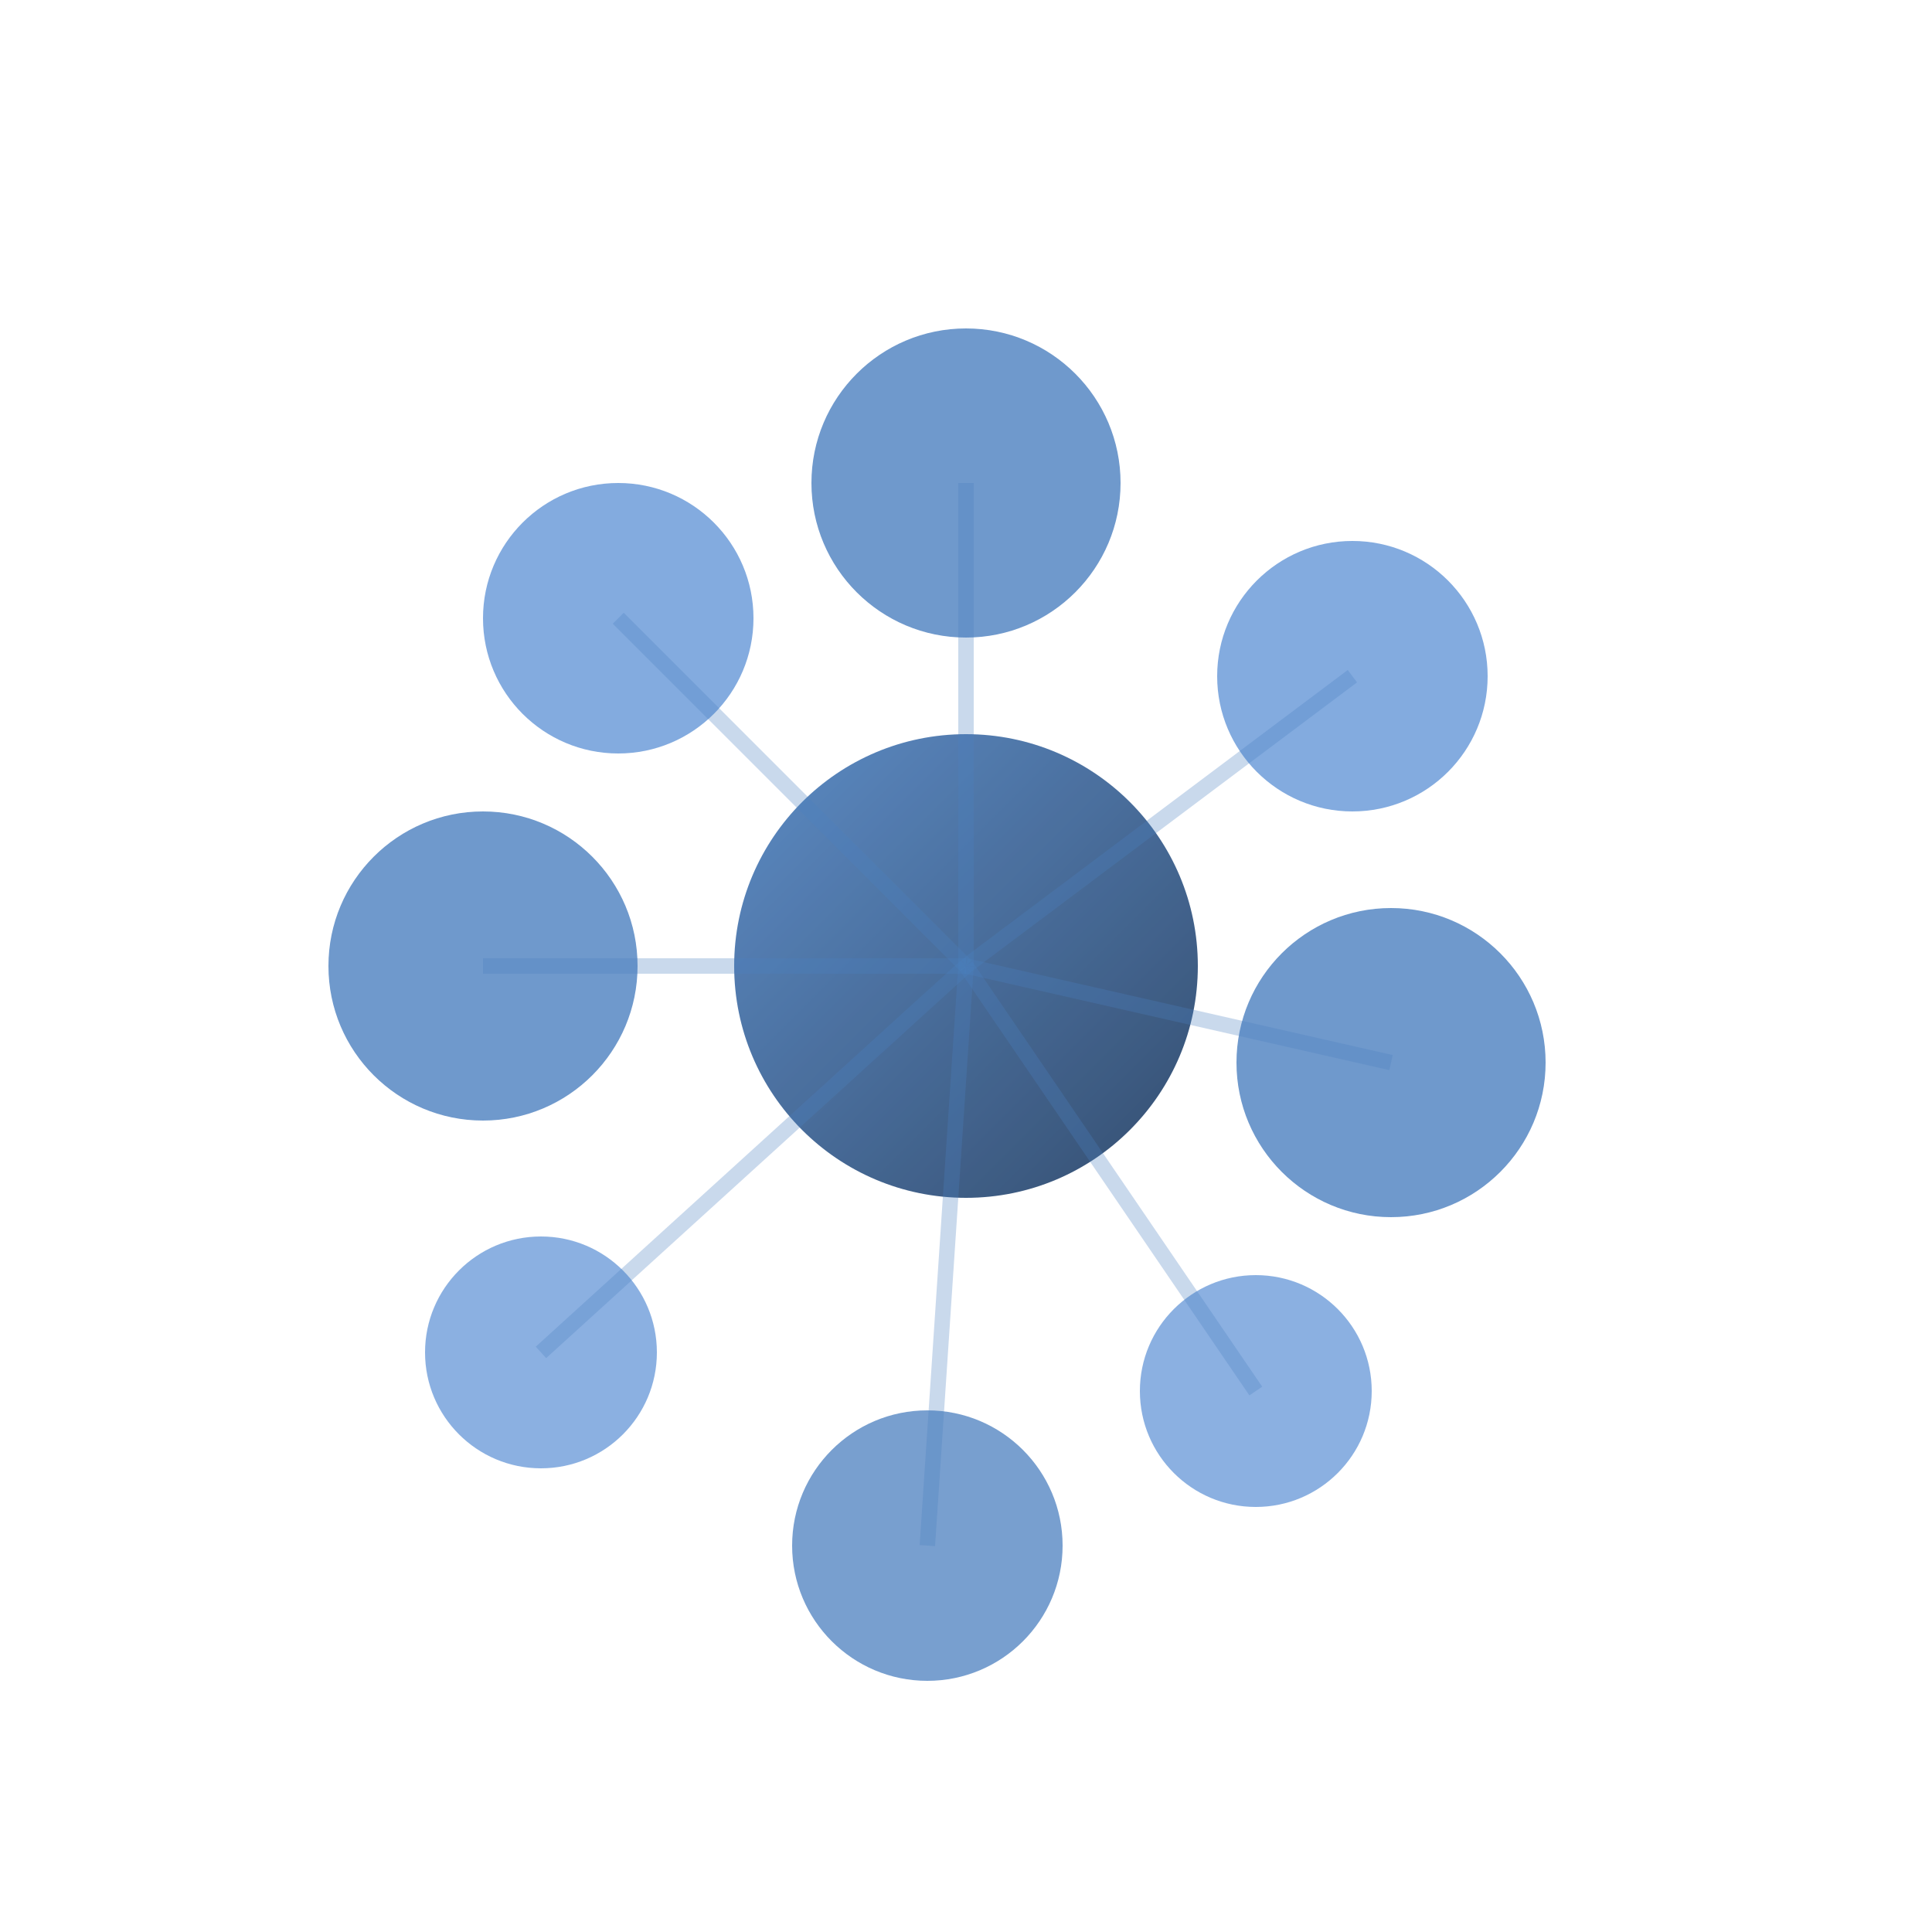
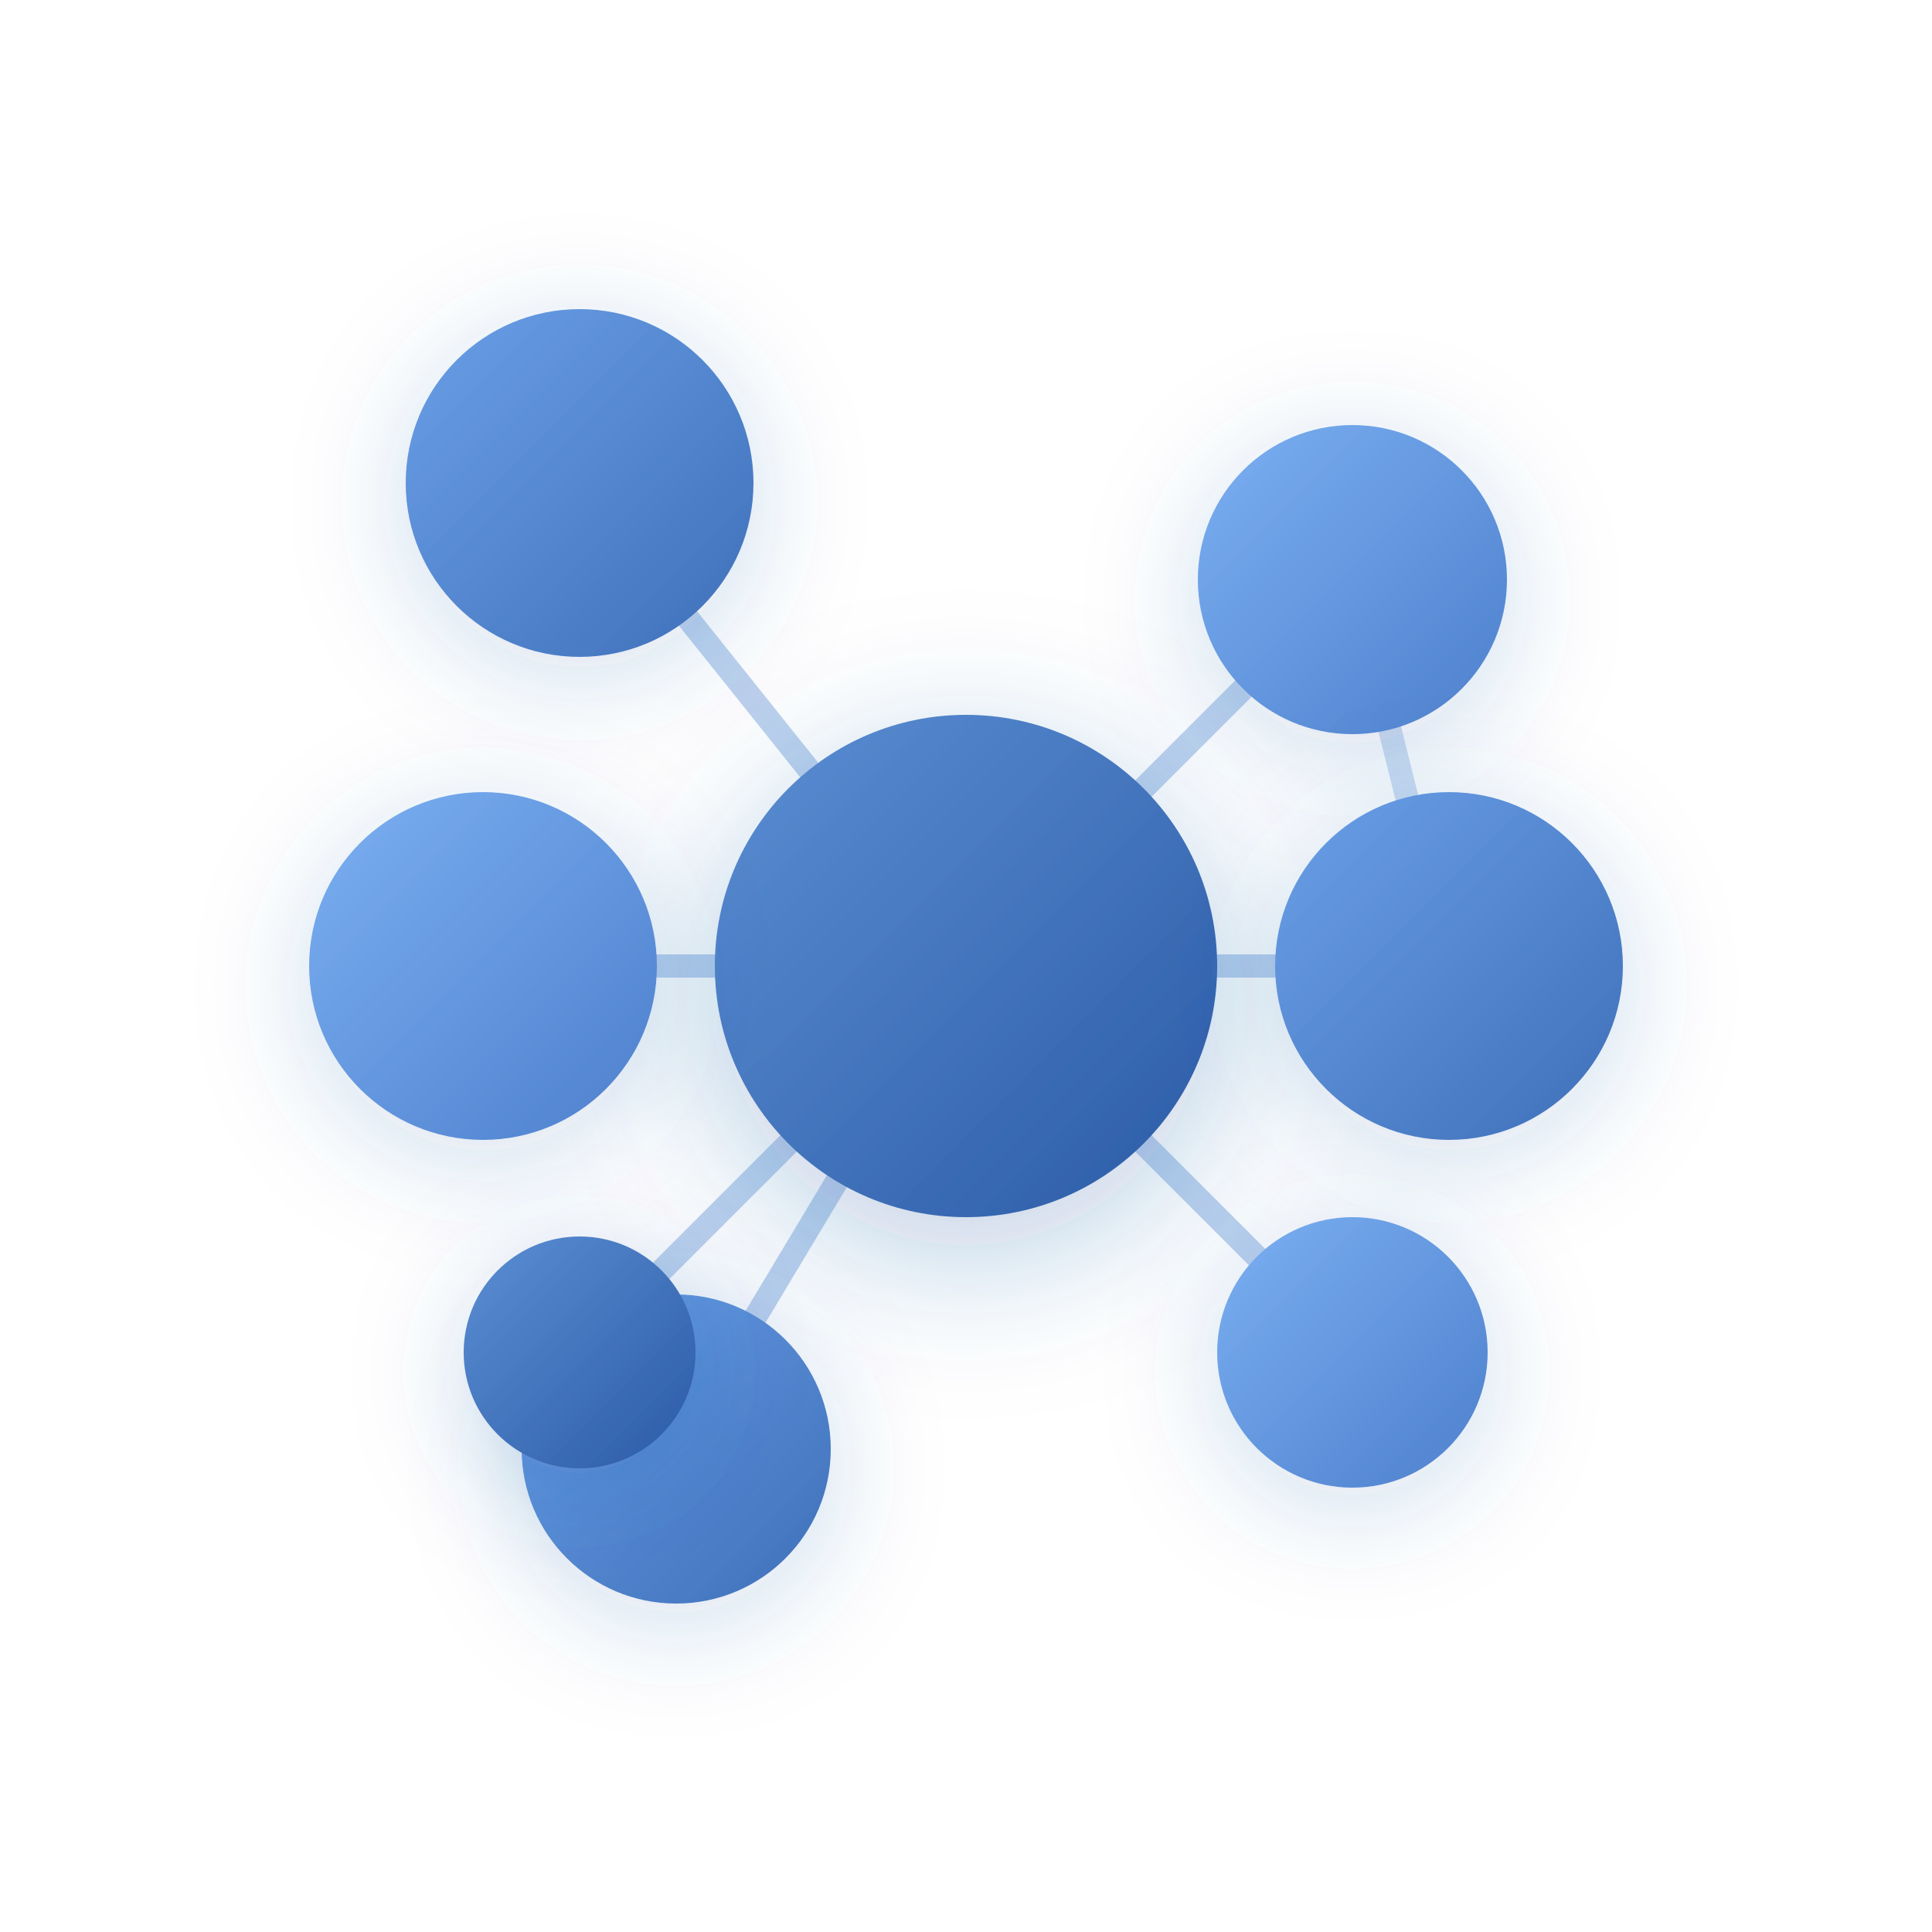
<svg xmlns="http://www.w3.org/2000/svg" viewBox="0 0 100 100" width="40" height="40">
  <defs>
-     <linearGradient id="blueGradient" x1="0%" y1="0%" x2="100%" y2="100%">
-       <stop offset="0%" style="stop-color:#4B7FBF;stop-opacity:1" />
-       <stop offset="100%" style="stop-color:#1E3A5F;stop-opacity:1" />
+     <linearGradient id="grad1" x1="0%" y1="0%" x2="100%" y2="100%">
+       <stop offset="0%" style="stop-color:#5B8FD4;stop-opacity:1" />
+       <stop offset="100%" style="stop-color:#2B5AA5;stop-opacity:1" />
+     </linearGradient>
+     <linearGradient id="grad2" x1="0%" y1="0%" x2="100%" y2="100%">
+       <stop offset="0%" style="stop-color:#6BA0E8;stop-opacity:1" />
+       <stop offset="100%" style="stop-color:#3D6FB8;stop-opacity:1" />
+     </linearGradient>
+     <linearGradient id="grad3" x1="0%" y1="0%" x2="100%" y2="100%">
+       <stop offset="0%" style="stop-color:#7BB0F2;stop-opacity:1" />
+       <stop offset="100%" style="stop-color:#4D7FCC;stop-opacity:1" />
    </linearGradient>
  </defs>
-   <circle cx="50" cy="50" r="12" fill="url(#blueGradient)" opacity="0.9" />
-   <circle cx="50" cy="25" r="8" fill="#4B7FBF" opacity="0.8" />
-   <circle cx="70" cy="35" r="7" fill="#5A8FD4" opacity="0.75" />
-   <circle cx="72" cy="55" r="8" fill="#4B7FBF" opacity="0.8" />
-   <circle cx="65" cy="72" r="6" fill="#5A8FD4" opacity="0.7" />
-   <circle cx="48" cy="80" r="7" fill="#4B7FBF" opacity="0.75" />
-   <circle cx="28" cy="70" r="6" fill="#5A8FD4" opacity="0.7" />
-   <circle cx="25" cy="50" r="8" fill="#4B7FBF" opacity="0.8" />
-   <circle cx="32" cy="32" r="7" fill="#5A8FD4" opacity="0.75" />
-   <line x1="50" y1="50" x2="50" y2="25" stroke="#4B7FBF" stroke-width="0.8" opacity="0.3" />
-   <line x1="50" y1="50" x2="70" y2="35" stroke="#4B7FBF" stroke-width="0.8" opacity="0.3" />
-   <line x1="50" y1="50" x2="72" y2="55" stroke="#4B7FBF" stroke-width="0.8" opacity="0.3" />
-   <line x1="50" y1="50" x2="65" y2="72" stroke="#4B7FBF" stroke-width="0.8" opacity="0.3" />
-   <line x1="50" y1="50" x2="48" y2="80" stroke="#4B7FBF" stroke-width="0.8" opacity="0.3" />
-   <line x1="50" y1="50" x2="28" y2="70" stroke="#4B7FBF" stroke-width="0.8" opacity="0.3" />
-   <line x1="50" y1="50" x2="25" y2="50" stroke="#4B7FBF" stroke-width="0.8" opacity="0.3" />
-   <line x1="50" y1="50" x2="32" y2="32" stroke="#4B7FBF" stroke-width="0.8" opacity="0.3" />
+   <line x1="30" y1="25" x2="50" y2="50" stroke="#5B8FD4" stroke-width="1.2" opacity="0.4" />
+   <line x1="50" y1="50" x2="70" y2="30" stroke="#5B8FD4" stroke-width="1.2" opacity="0.4" />
+   <line x1="50" y1="50" x2="75" y2="50" stroke="#5B8FD4" stroke-width="1.2" opacity="0.4" />
+   <line x1="50" y1="50" x2="70" y2="70" stroke="#5B8FD4" stroke-width="1.2" opacity="0.4" />
+   <line x1="50" y1="50" x2="35" y2="75" stroke="#5B8FD4" stroke-width="1.2" opacity="0.4" />
+   <line x1="50" y1="50" x2="25" y2="50" stroke="#5B8FD4" stroke-width="1.2" opacity="0.4" />
+   <line x1="50" y1="50" x2="30" y2="70" stroke="#5B8FD4" stroke-width="1.2" opacity="0.4" />
+   <line x1="70" y1="30" x2="75" y2="50" stroke="#5B8FD4" stroke-width="1.2" opacity="0.3" />
+   <circle cx="50" cy="50" r="13" fill="url(#grad1)" filter="drop-shadow(0 2px 4px rgba(43,90,165,0.3))" />
+   <circle cx="30" cy="25" r="9" fill="url(#grad2)" filter="drop-shadow(0 1px 3px rgba(43,90,165,0.2))" />
+   <circle cx="70" cy="30" r="8" fill="url(#grad3)" filter="drop-shadow(0 1px 3px rgba(43,90,165,0.2))" />
+   <circle cx="75" cy="50" r="9" fill="url(#grad2)" filter="drop-shadow(0 1px 3px rgba(43,90,165,0.2))" />
+   <circle cx="70" cy="70" r="7" fill="url(#grad3)" filter="drop-shadow(0 1px 3px rgba(43,90,165,0.2))" />
+   <circle cx="35" cy="75" r="8" fill="url(#grad2)" filter="drop-shadow(0 1px 3px rgba(43,90,165,0.2))" />
+   <circle cx="25" cy="50" r="9" fill="url(#grad3)" filter="drop-shadow(0 1px 3px rgba(43,90,165,0.2))" />
+   <circle cx="30" cy="70" r="6" fill="url(#grad1)" filter="drop-shadow(0 1px 3px rgba(43,90,165,0.2))" />
</svg>
